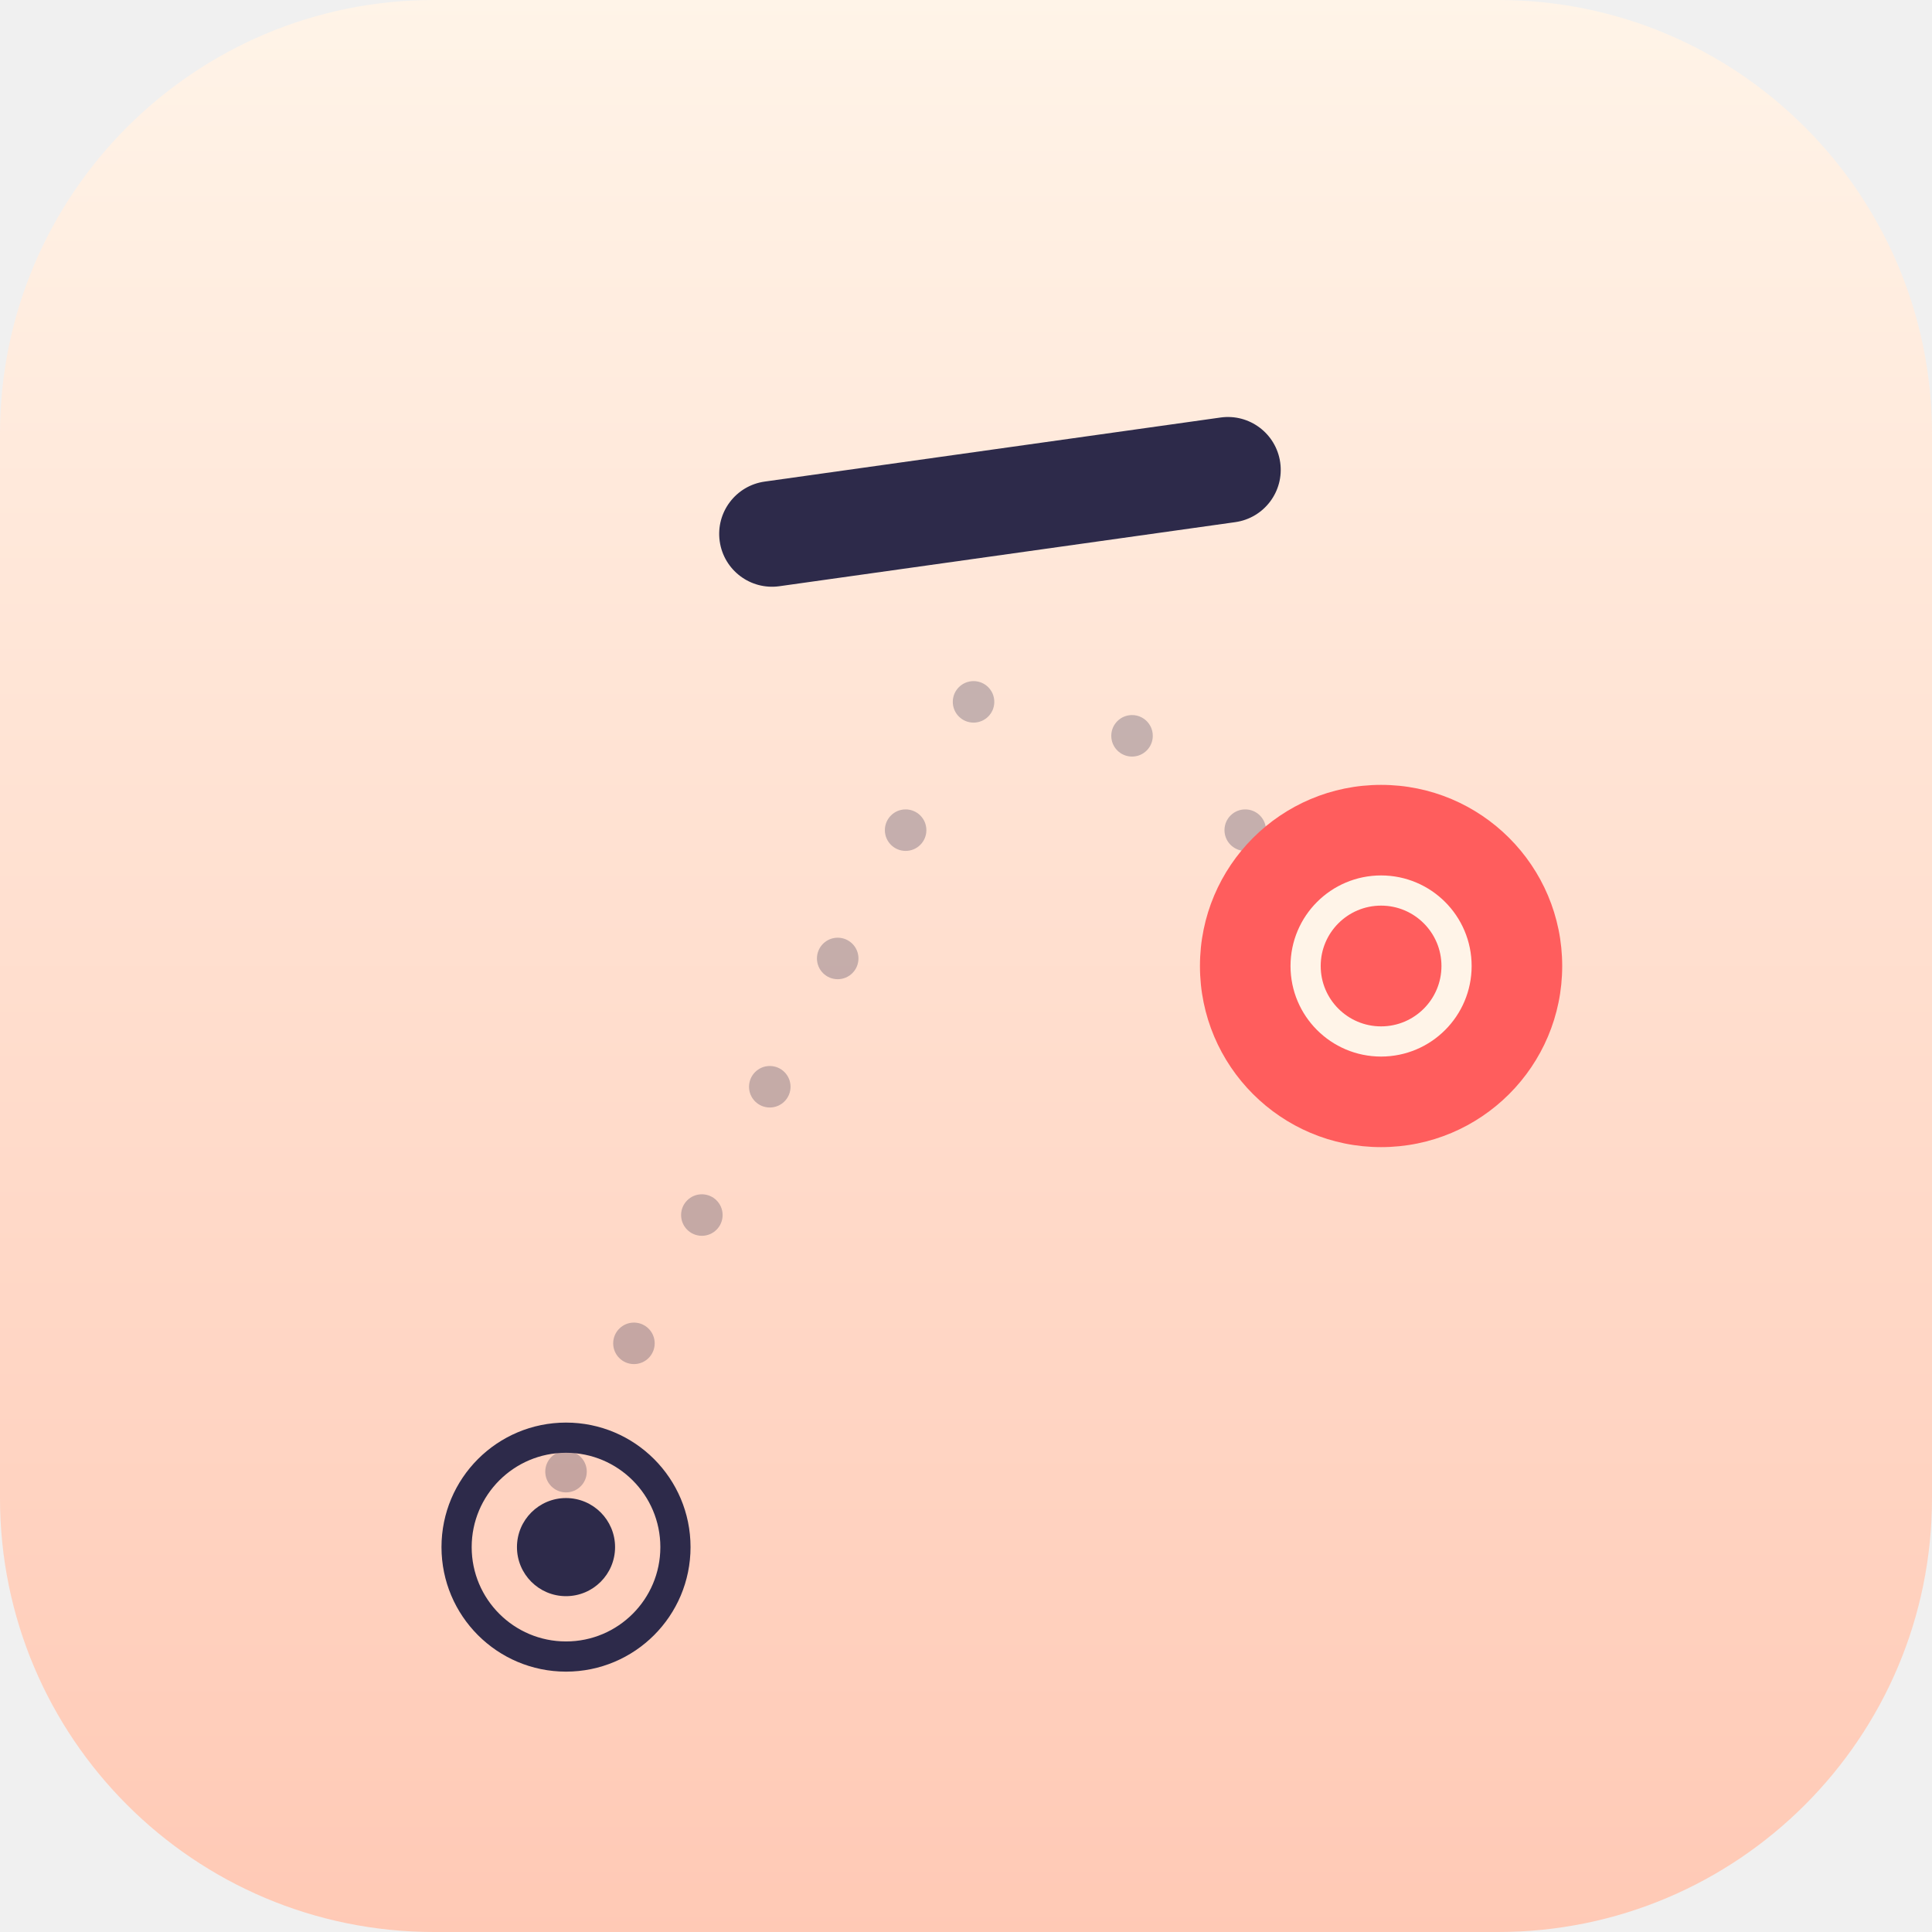
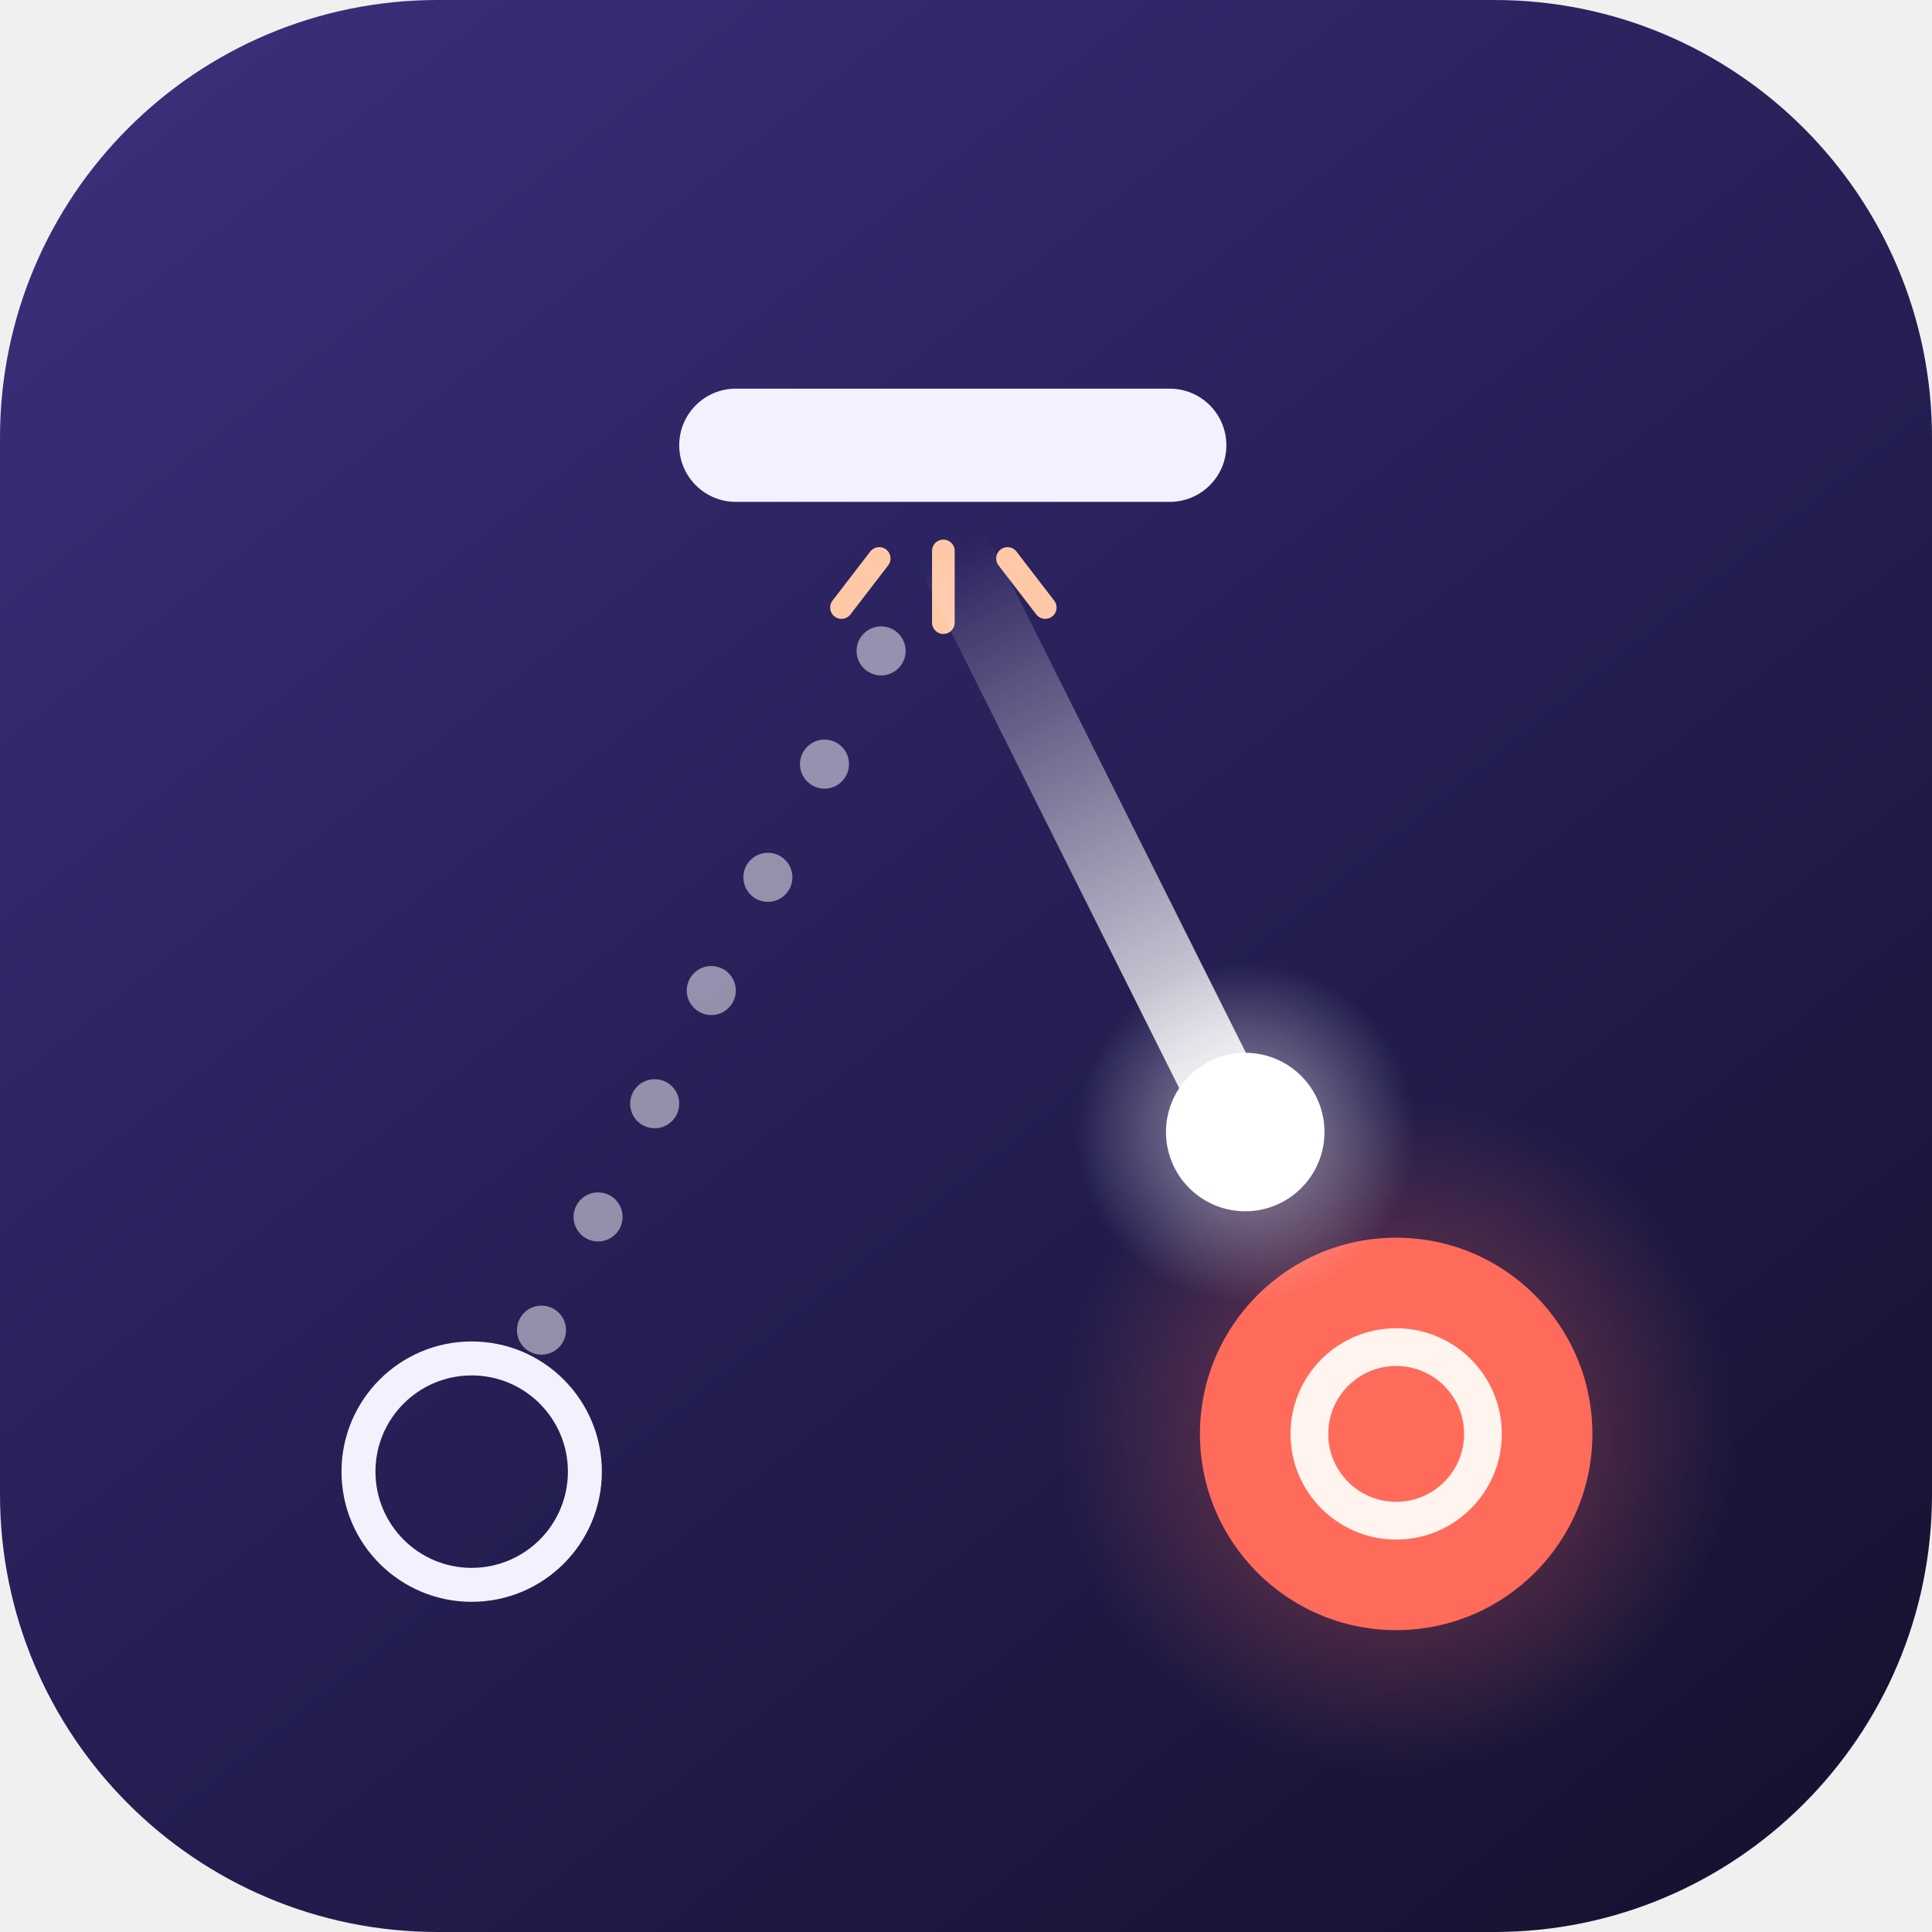
<svg xmlns="http://www.w3.org/2000/svg" width="1024" height="1024" viewBox="0 0 1024 1024">
  <defs>
-     <linearGradient id="bg" x1="0" y1="0" x2="0" y2="1">
-       <stop offset="0" stop-color="#FFF4E8" />
-       <stop offset="1" stop-color="#FFC9B5" />
+     <linearGradient id="bg" x1="0.1" y1="0" x2="0.9" y2="1">
+       <stop offset="0" stop-color="#3A2F7A" />
+       <stop offset="0.55" stop-color="#241E52" />
+       <stop offset="1" stop-color="#15122F" />
+     </linearGradient>
+     <radialGradient id="glow" cx="0.5" cy="0.5" r="0.5">
+       <stop offset="0" stop-color="#FFFFFF" stop-opacity="0.55" />
+       <stop offset="1" stop-color="#FFFFFF" stop-opacity="0" />
+     </radialGradient>
+     <radialGradient id="halo" cx="0.5" cy="0.5" r="0.5">
+       <stop offset="0" stop-color="#FF6B5B" stop-opacity="0.45" />
+       <stop offset="1" stop-color="#FF6B5B" stop-opacity="0" />
+     </radialGradient>
+     <linearGradient id="trail" gradientUnits="userSpaceOnUse" x1="505" y1="292" x2="652" y2="586">
+       <stop offset="0" stop-color="#FFFFFF" stop-opacity="0" />
+       <stop offset="1" stop-color="#FFFFFF" stop-opacity="0.95" />
    </linearGradient>
  </defs>
-   <rect width="1024" height="1024" rx="230" fill="url(#bg)" />
-   <g fill="#2D2A4A" opacity="0.28">
-     <circle cx="300" cy="780" r="11" />
-     <circle cx="336" cy="712" r="11" />
-     <circle cx="372" cy="644" r="11" />
-     <circle cx="408" cy="576" r="11" />
-     <circle cx="444" cy="508" r="11" />
-     <circle cx="480" cy="440" r="11" />
-     <circle cx="516" cy="372" r="11" />
-     <circle cx="600" cy="390" r="11" />
-     <circle cx="660" cy="440" r="11" />
+   <rect width="1024" height="1024" rx="232" fill="url(#bg)" />
+   <rect x="360" y="206" width="290" height="60" rx="30" fill="#F4F1FF" />
+   <g fill="#FFFFFF" opacity="0.5">
+     <circle cx="287" cy="705" r="13" />
+     <circle cx="317" cy="645" r="13" />
+     <circle cx="347" cy="585" r="13" />
+     <circle cx="377" cy="525" r="13" />
+     <circle cx="407" cy="465" r="13" />
+     <circle cx="437" cy="405" r="13" />
+     <circle cx="467" cy="345" r="13" />
  </g>
-   <rect x="380" y="238" width="300" height="56" rx="28" fill="#2D2A4A" transform="rotate(-8 530 266)" />
-   <circle cx="732" cy="512" r="96" fill="#FF5D5D" />
-   <circle cx="732" cy="512" r="40" fill="none" stroke="#FFF4E8" stroke-width="16" />
-   <circle cx="300" cy="820" r="58" fill="none" stroke="#2D2A4A" stroke-width="16" />
-   <circle cx="300" cy="820" r="26" fill="#2D2A4A" />
+   <g stroke="#FFC9A8" stroke-width="12" stroke-linecap="round">
+     <line x1="500" y1="292" x2="500" y2="330" />
+     <line x1="466" y1="296" x2="446" y2="322" />
+     <line x1="534" y1="296" x2="554" y2="322" />
+   </g>
+   <path d="M 505 292 L 652 586" stroke="url(#trail)" stroke-width="40" stroke-linecap="round" fill="none" />
+   <circle cx="740" cy="760" r="180" fill="url(#halo)" />
+   <circle cx="740" cy="760" r="104" fill="#FF6B5B" />
+   <circle cx="740" cy="760" r="46" fill="none" stroke="#FFF4EE" stroke-width="20" />
+   <circle cx="660" cy="600" r="90" fill="url(#glow)" />
+   <circle cx="660" cy="600" r="42" fill="#FFFFFF" />
+   <circle cx="250" cy="780" r="60" fill="none" stroke="#F4F1FF" stroke-width="18" />
</svg>
